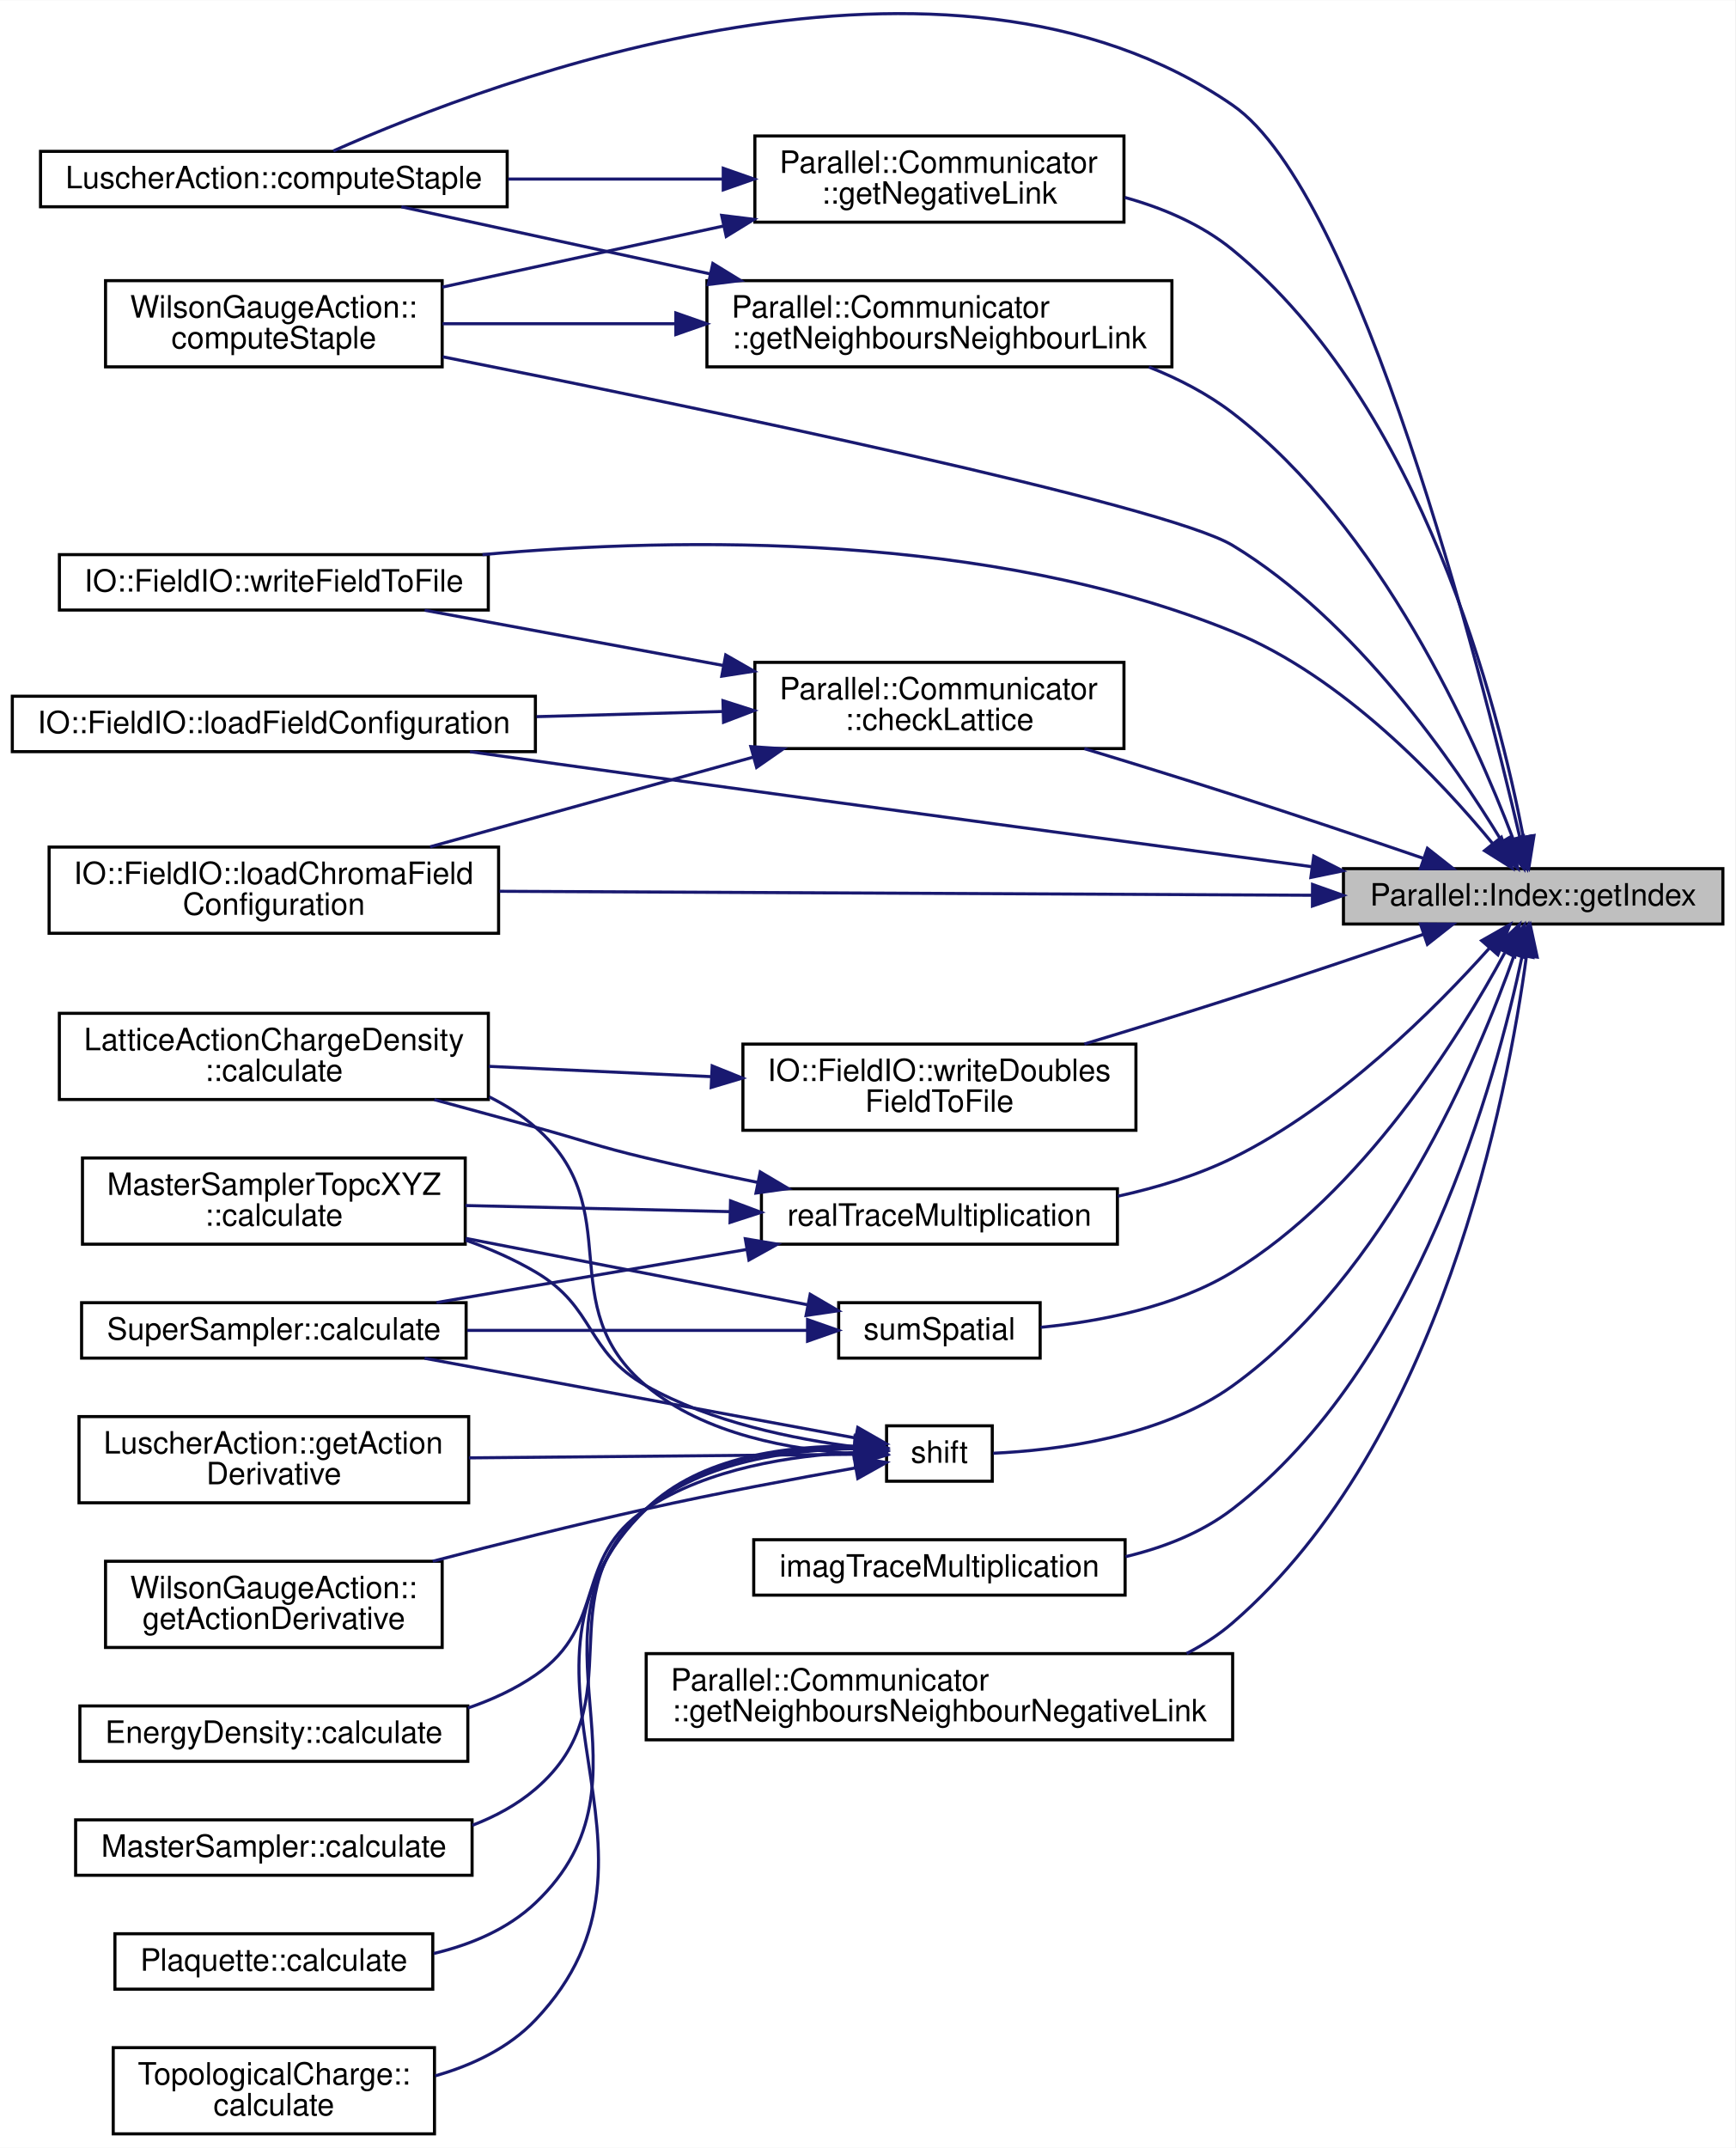
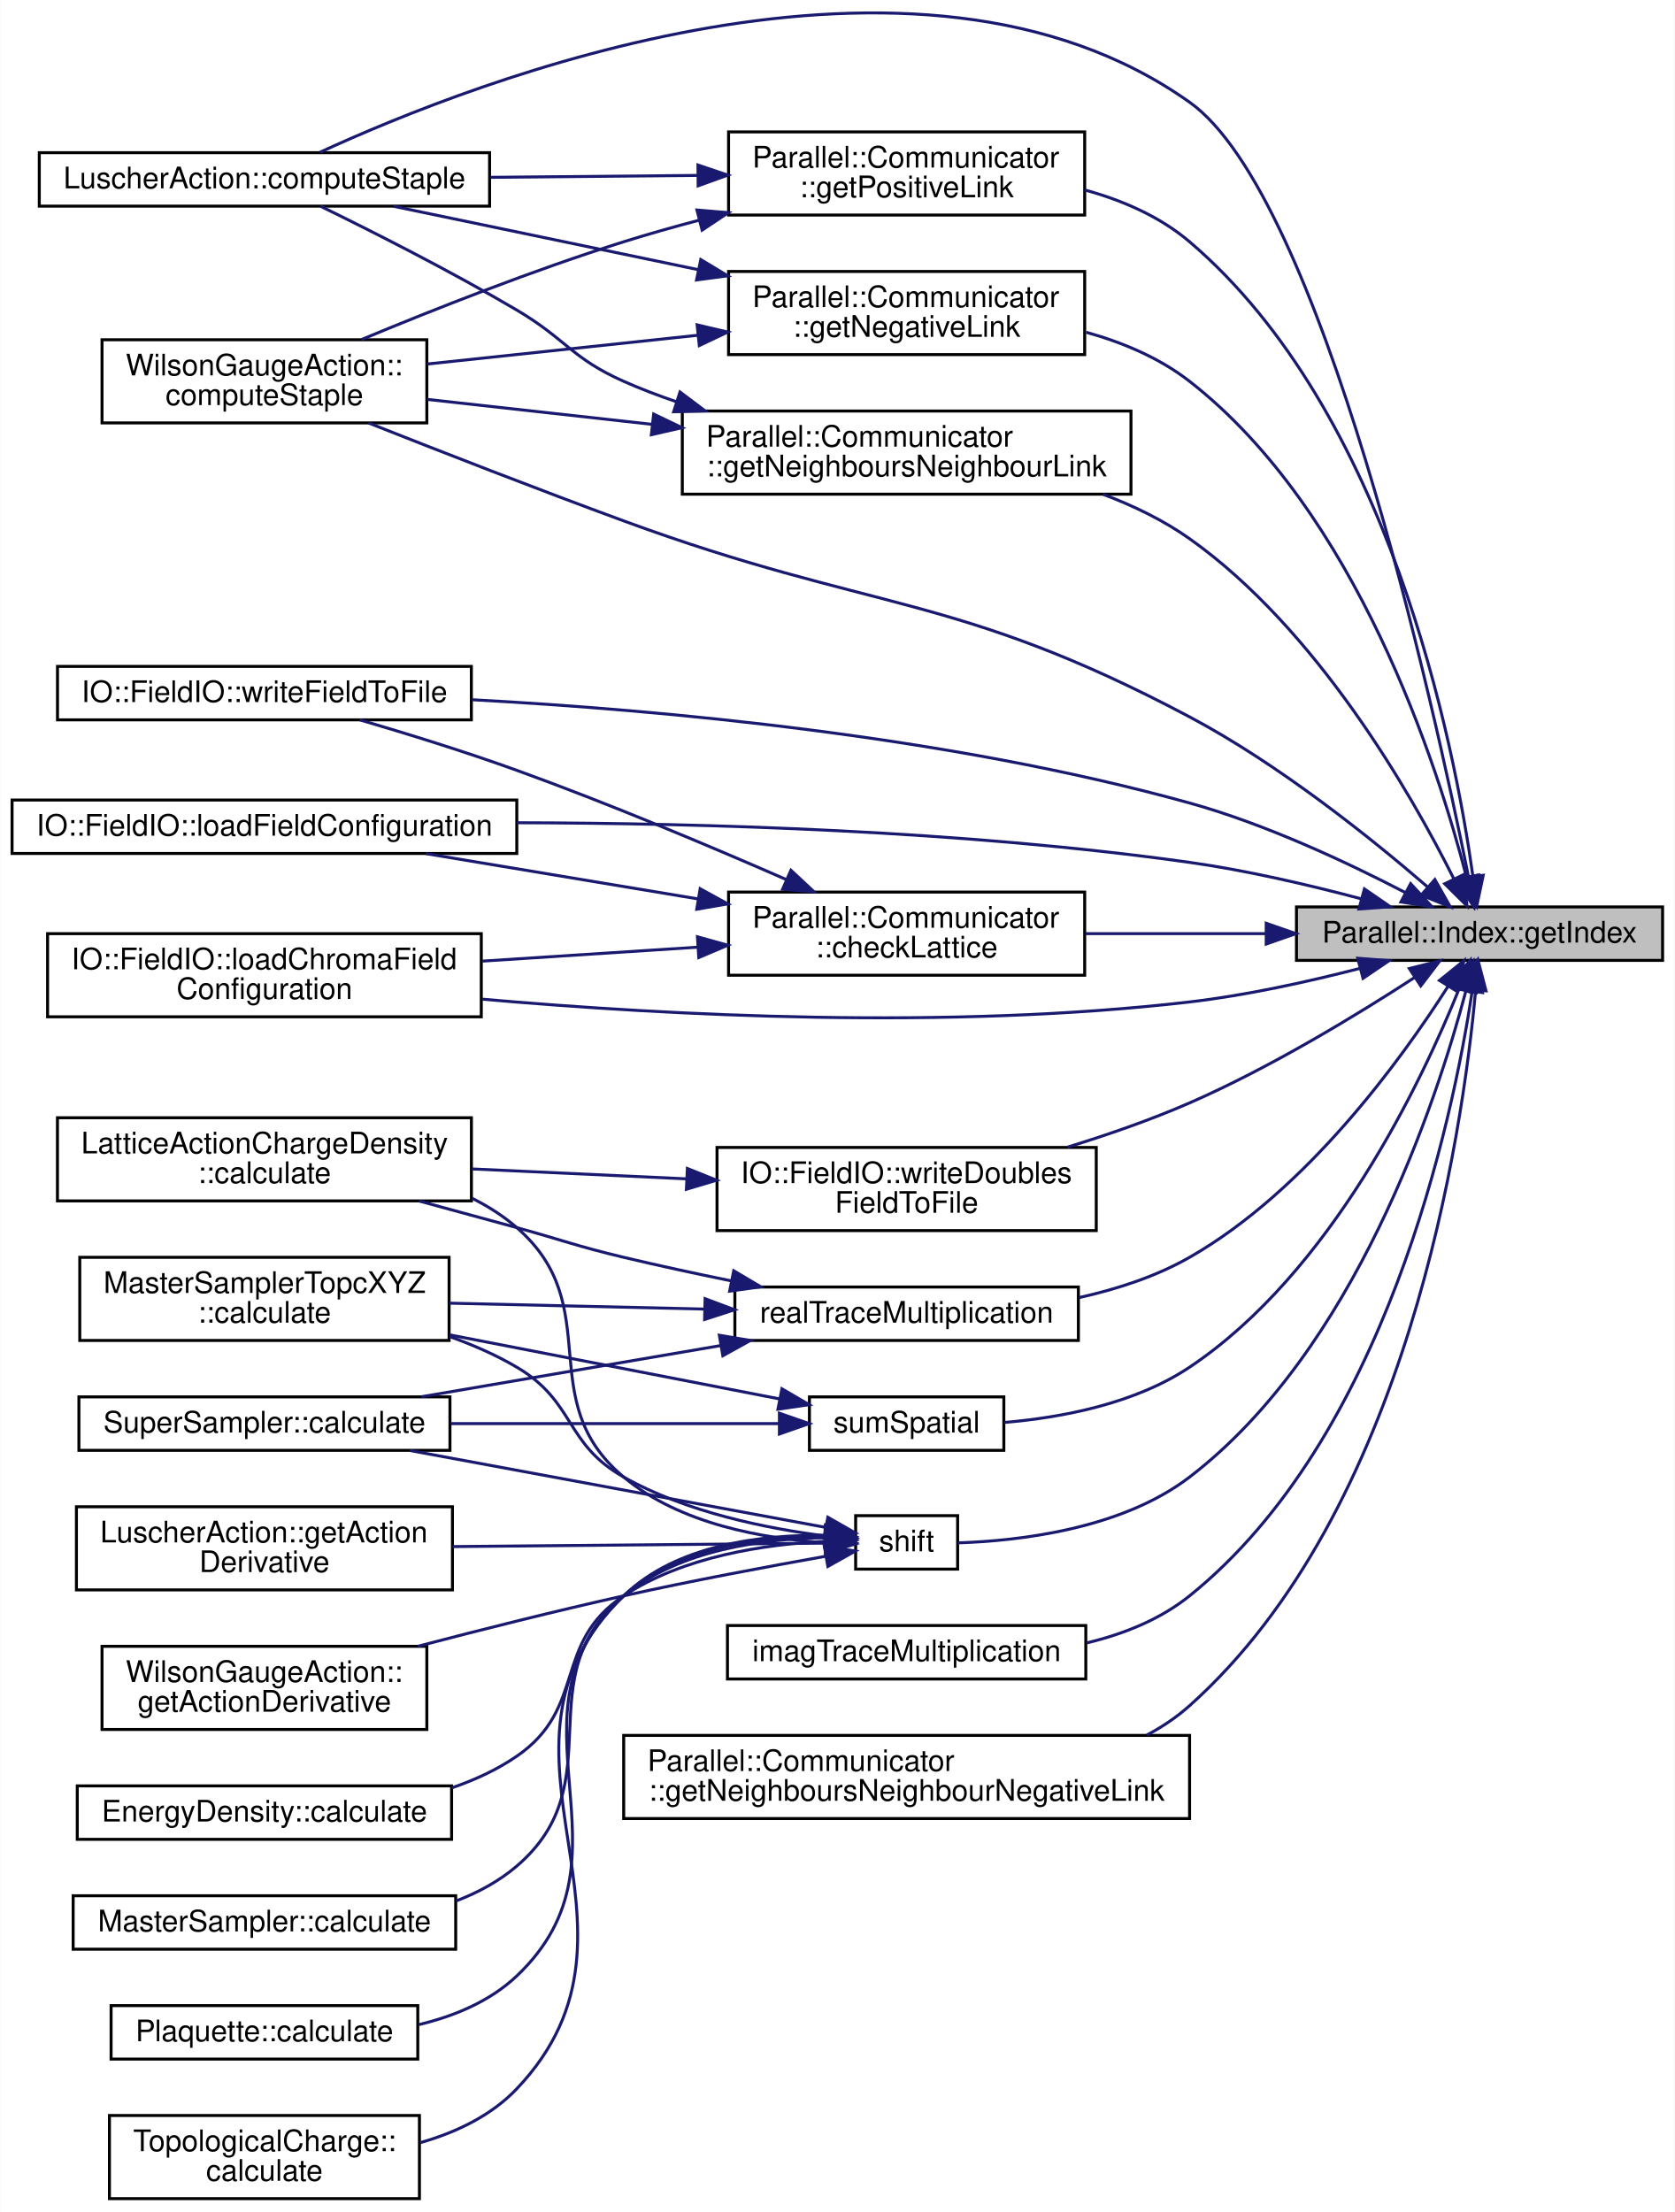
- <svg xmlns="http://www.w3.org/2000/svg" xmlns:xlink="http://www.w3.org/1999/xlink" width="564pt" height="698pt" viewBox="0.00 0.00 563.81 697.57">
-   <g id="graph0" class="graph" transform="scale(1 1) rotate(0) translate(4 693.5706)">
-     <polygon fill="#ffffff" stroke="transparent" points="-4,4 -4,-693.571 559.811,-693.571 559.811,4 -4,4" />
+ <svg xmlns="http://www.w3.org/2000/svg" xmlns:xlink="http://www.w3.org/1999/xlink" width="564pt" height="745pt" viewBox="0.00 0.00 563.81 744.92">
+   <g id="graph0" class="graph" transform="scale(1 1) rotate(0) translate(4 740.9196)">
+     <polygon fill="#ffffff" stroke="transparent" points="-4,4 -4,-740.92 559.811,-740.92 559.811,4 -4,4" />
    <g id="node1" class="node">
      <g id="a_node1">
        <a xlink:title=" ">
-           <polygon fill="#bfbfbf" stroke="#000000" points="432.521,-393.5 432.521,-411.5 555.811,-411.5 555.811,-393.5 432.521,-393.5" />
-           <text text-anchor="middle" x="494.166" y="-399.5" font-family="Helvetica,sans-Serif" font-size="10.00" fill="#000000">Parallel::Index::getIndex</text>
+           <polygon fill="#bfbfbf" stroke="#000000" points="432.521,-417.5 432.521,-435.5 555.811,-435.5 555.811,-417.5 432.521,-417.5" />
+           <text text-anchor="middle" x="494.166" y="-423.5" font-family="Helvetica,sans-Serif" font-size="10.00" fill="#000000">Parallel::Index::getIndex</text>
        </a>
      </g>
    </g>
    <g id="node2" class="node">
      <g id="a_node2">
        <a xlink:href="class_luscher_action.html#a42285b6e3015935588e1fab6b90c1a11" target="_top" xlink:title="computeStaple computes the staple at given poisition.">
-           <polygon fill="#ffffff" stroke="#000000" points="9.165,-626.5 9.165,-644.5 160.8,-644.5 160.8,-626.5 9.165,-626.5" />
-           <text text-anchor="middle" x="84.982" y="-632.5" font-family="Helvetica,sans-Serif" font-size="10.00" fill="#000000">LuscherAction::computeStaple</text>
+           <polygon fill="#ffffff" stroke="#000000" points="9.165,-671.5 9.165,-689.5 160.8,-689.5 160.8,-671.5 9.165,-671.5" />
+           <text text-anchor="middle" x="84.982" y="-677.5" font-family="Helvetica,sans-Serif" font-size="10.00" fill="#000000">LuscherAction::computeStaple</text>
        </a>
      </g>
    </g>
    <g id="edge1" class="edge">
-       <path fill="none" stroke="#191970" d="M489.847,-421.61C477.075,-476.248 437.786,-631.035 396.521,-659.5 303.865,-723.414 156.736,-667.95 104.314,-644.64" />
-       <polygon fill="#191970" stroke="#191970" points="493.33,-422.082 492.161,-411.552 486.508,-420.512 493.33,-422.082" />
+       <path fill="none" stroke="#191970" d="M490.426,-445.773C478.733,-503.817 440.984,-674.916 396.521,-706.5 304.264,-772.032 155.631,-713.572 103.65,-689.622" />
+       <polygon fill="#191970" stroke="#191970" points="493.902,-446.236 492.411,-435.747 487.035,-444.876 493.902,-446.236" />
    </g>
    <g id="node3" class="node">
      <g id="a_node3">
        <a xlink:href="class_wilson_gauge_action.html#af1f6ba42fcc2b923dc3b37bf150bfae9" target="_top" xlink:title="computeStaple computes the staple at given poisition.">
-           <polygon fill="#ffffff" stroke="#000000" points="30.293,-574.5 30.293,-602.5 139.672,-602.5 139.672,-574.5 30.293,-574.5" />
-           <text text-anchor="start" x="38.293" y="-590.5" font-family="Helvetica,sans-Serif" font-size="10.00" fill="#000000">WilsonGaugeAction::</text>
-           <text text-anchor="middle" x="84.982" y="-580.5" font-family="Helvetica,sans-Serif" font-size="10.00" fill="#000000">computeStaple</text>
+           <polygon fill="#ffffff" stroke="#000000" points="30.293,-598.5 30.293,-626.5 139.672,-626.5 139.672,-598.5 30.293,-598.5" />
+           <text text-anchor="start" x="38.293" y="-614.5" font-family="Helvetica,sans-Serif" font-size="10.00" fill="#000000">WilsonGaugeAction::</text>
+           <text text-anchor="middle" x="84.982" y="-604.5" font-family="Helvetica,sans-Serif" font-size="10.00" fill="#000000">computeStaple</text>
        </a>
      </g>
    </g>
    <g id="edge2" class="edge">
-       <path fill="none" stroke="#191970" d="M484.065,-420.247C468.615,-445.704 436.637,-492.189 396.521,-516.5 374.682,-529.734 223.295,-561.14 139.868,-577.758" />
-       <polygon fill="#191970" stroke="#191970" points="487.094,-422.002 489.16,-411.61 481.065,-418.445 487.094,-422.002" />
+       <path fill="none" stroke="#191970" d="M476.647,-442.251C457.931,-458.417 426.842,-483.416 396.521,-499.5 317.342,-541.499 290.097,-534.6 205.965,-565.5 176.881,-576.182 144.138,-588.948 120.057,-598.478" />
+       <polygon fill="#191970" stroke="#191970" points="479.122,-444.736 484.329,-435.509 474.505,-439.475 479.122,-444.736" />
    </g>
    <g id="node4" class="node">
      <g id="a_node4">
        <a xlink:href="class_i_o_1_1_field_i_o.html#a8af607f9a1d79e90d4514c36103c6601" target="_top" xlink:title="IO::FieldIO::writeFieldToFile writes a lattice of SU3 matrix objects to file.">
-           <polygon fill="#ffffff" stroke="#000000" points="15.3,-495.5 15.3,-513.5 154.665,-513.5 154.665,-495.5 15.3,-495.5" />
-           <text text-anchor="middle" x="84.982" y="-501.5" font-family="Helvetica,sans-Serif" font-size="10.00" fill="#000000">IO::FieldIO::writeFieldToFile</text>
+           <polygon fill="#ffffff" stroke="#000000" points="15.3,-498.5 15.3,-516.5 154.665,-516.5 154.665,-498.5 15.3,-498.5" />
+           <text text-anchor="middle" x="84.982" y="-504.5" font-family="Helvetica,sans-Serif" font-size="10.00" fill="#000000">IO::FieldIO::writeFieldToFile</text>
        </a>
      </g>
    </g>
    <g id="edge3" class="edge">
-       <path fill="none" stroke="#191970" d="M481.001,-419.648C464.03,-440.258 432.401,-473.889 396.521,-488.5 317.52,-520.668 217.806,-519.311 152.768,-513.504" />
-       <polygon fill="#191970" stroke="#191970" points="483.839,-421.704 487.346,-411.706 478.37,-417.334 483.839,-421.704" />
+       <path fill="none" stroke="#191970" d="M469.151,-440.343C449.882,-450.362 422.27,-463.352 396.521,-470.5 315.436,-493.01 218.751,-501.826 154.83,-505.279" />
+       <polygon fill="#191970" stroke="#191970" points="470.964,-443.343 478.154,-435.561 467.68,-437.161 470.964,-443.343" />
    </g>
    <g id="node5" class="node">
      <g id="a_node5">
        <a xlink:href="class_i_o_1_1_field_i_o.html#aaf2bac2025d67c06e7c61e8cc9f44777" target="_top" xlink:title="IO::FieldIO::writeDoublesFieldToFile writes a lattice of doubles to file.">
          <polygon fill="#ffffff" stroke="#000000" points="237.391,-326.5 237.391,-354.5 365.095,-354.5 365.095,-326.5 237.391,-326.5" />
          <text text-anchor="start" x="245.391" y="-342.5" font-family="Helvetica,sans-Serif" font-size="10.00" fill="#000000">IO::FieldIO::writeDoubles</text>
          <text text-anchor="middle" x="301.243" y="-332.5" font-family="Helvetica,sans-Serif" font-size="10.00" fill="#000000">FieldToFile</text>
        </a>
      </g>
    </g>
    <g id="edge4" class="edge">
-       <path fill="none" stroke="#191970" d="M458.639,-390.204C440.159,-383.881 417.173,-376.131 396.521,-369.5 380.881,-364.478 363.728,-359.19 348.339,-354.525" />
-       <polygon fill="#191970" stroke="#191970" points="457.532,-393.524 468.127,-393.46 459.804,-386.903 457.532,-393.524" />
+       <path fill="none" stroke="#191970" d="M472.426,-411.821C453.134,-399.286 423.85,-381.441 396.521,-369.5 383.528,-363.823 369.084,-358.808 355.45,-354.613" />
+       <polygon fill="#191970" stroke="#191970" points="470.517,-414.754 480.793,-417.332 474.368,-408.908 470.517,-414.754" />
    </g>
    <g id="node7" class="node">
      <g id="a_node7">
        <a xlink:href="class_i_o_1_1_field_i_o.html#a02db864a48601edd7febaab5d655e495" target="_top" xlink:title="IO::FieldIO::loadFieldConfiguration loads a regular configuration into memory.">
-           <polygon fill="#ffffff" stroke="#000000" points="0,-449.5 0,-467.5 169.965,-467.5 169.965,-449.5 0,-449.5" />
-           <text text-anchor="middle" x="84.982" y="-455.5" font-family="Helvetica,sans-Serif" font-size="10.00" fill="#000000">IO::FieldIO::loadFieldConfiguration</text>
+           <polygon fill="#ffffff" stroke="#000000" points="0,-453.5 0,-471.5 169.965,-471.5 169.965,-453.5 0,-453.5" />
+           <text text-anchor="middle" x="84.982" y="-459.5" font-family="Helvetica,sans-Serif" font-size="10.00" fill="#000000">IO::FieldIO::loadFieldConfiguration</text>
        </a>
      </g>
    </g>
    <g id="edge6" class="edge">
-       <path fill="none" stroke="#191970" d="M422.098,-412.149C363.792,-419.98 279.572,-431.348 205.965,-441.5 187.37,-444.065 167.173,-446.888 148.704,-449.484" />
-       <polygon fill="#191970" stroke="#191970" points="422.867,-415.577 432.312,-410.777 421.935,-408.639 422.867,-415.577" />
+       <path fill="none" stroke="#191970" d="M454.226,-438.256C436.682,-442.914 415.74,-447.796 396.521,-450.5 320.41,-461.207 232.881,-463.728 170.019,-463.85" />
+       <polygon fill="#191970" stroke="#191970" points="455.398,-441.565 464.125,-435.557 453.556,-434.811 455.398,-441.565" />
    </g>
    <g id="node8" class="node">
      <g id="a_node8">
        <a xlink:href="class_i_o_1_1_field_i_o.html#af23fb6e02a6bd1cafd5be4acacbf848e" target="_top" xlink:title="IO::FieldIO::loadChromaFieldConfiguration loads a configuration from Chroma into memory.">
-           <polygon fill="#ffffff" stroke="#000000" points="11.958,-390.5 11.958,-418.5 158.007,-418.5 158.007,-390.5 11.958,-390.5" />
-           <text text-anchor="start" x="19.958" y="-406.5" font-family="Helvetica,sans-Serif" font-size="10.00" fill="#000000">IO::FieldIO::loadChromaField</text>
-           <text text-anchor="middle" x="84.982" y="-396.5" font-family="Helvetica,sans-Serif" font-size="10.00" fill="#000000">Configuration</text>
+           <polygon fill="#ffffff" stroke="#000000" points="11.958,-398.5 11.958,-426.5 158.007,-426.5 158.007,-398.5 11.958,-398.5" />
+           <text text-anchor="start" x="19.958" y="-414.5" font-family="Helvetica,sans-Serif" font-size="10.00" fill="#000000">IO::FieldIO::loadChromaField</text>
+           <text text-anchor="middle" x="84.982" y="-404.5" font-family="Helvetica,sans-Serif" font-size="10.00" fill="#000000">Configuration</text>
        </a>
      </g>
    </g>
    <g id="edge7" class="edge">
-       <path fill="none" stroke="#191970" d="M422.276,-402.851C348.092,-403.214 232.966,-403.777 158.272,-404.142" />
-       <polygon fill="#191970" stroke="#191970" points="422.481,-406.351 432.464,-402.802 422.447,-399.351 422.481,-406.351" />
+       <path fill="none" stroke="#191970" d="M453.844,-414.79C436.384,-410.297 415.61,-405.718 396.521,-403.5 315.362,-394.071 221.556,-398.896 158.259,-404.441" />
+       <polygon fill="#191970" stroke="#191970" points="453.141,-418.224 463.704,-417.406 454.936,-411.458 453.141,-418.224" />
    </g>
    <g id="node9" class="node">
      <g id="a_node9">
        <a xlink:href="lattice_8h.html#a19c12b39277c18bf341c75cc2929b314" target="_top" xlink:title=" ">
          <polygon fill="#ffffff" stroke="#000000" points="268.509,-252.5 268.509,-270.5 333.977,-270.5 333.977,-252.5 268.509,-252.5" />
          <text text-anchor="middle" x="301.243" y="-258.5" font-family="Helvetica,sans-Serif" font-size="10.00" fill="#000000">sumSpatial</text>
        </a>
      </g>
    </g>
    <g id="edge8" class="edge">
-       <path fill="none" stroke="#191970" d="M484.927,-384.142C470.186,-356.869 438.657,-306.122 396.521,-280.5 377.785,-269.108 353.508,-264.386 334.149,-262.498" />
-       <polygon fill="#191970" stroke="#191970" points="482.004,-386.106 489.741,-393.344 488.207,-382.861 482.004,-386.106" />
+       <path fill="none" stroke="#191970" d="M487.382,-408.149C474.72,-376.616 444.356,-312.465 396.521,-280.5 378.149,-268.224 353.63,-263.536 334.067,-261.885" />
+       <polygon fill="#191970" stroke="#191970" points="484.127,-409.434 490.998,-417.498 490.656,-406.909 484.127,-409.434" />
    </g>
    <g id="node12" class="node">
      <g id="a_node12">
        <a xlink:href="lattice_8h.html#ab2d48b63b79e5e5ee3ca25483fe98b3e" target="_top" xlink:title=" ">
          <polygon fill="#ffffff" stroke="#000000" points="243.406,-289.5 243.406,-307.5 359.079,-307.5 359.079,-289.5 243.406,-289.5" />
          <text text-anchor="middle" x="301.243" y="-295.5" font-family="Helvetica,sans-Serif" font-size="10.00" fill="#000000">realTraceMultiplication</text>
        </a>
      </g>
    </g>
    <g id="edge11" class="edge">
-       <path fill="none" stroke="#191970" d="M480.044,-385.784C462.528,-366.207 430.765,-334.32 396.521,-317.5 385.015,-311.849 371.943,-307.878 359.249,-305.089" />
-       <polygon fill="#191970" stroke="#191970" points="477.43,-388.111 486.644,-393.34 482.702,-383.506 477.43,-388.111" />
+       <path fill="none" stroke="#191970" d="M483.521,-408.688C467.78,-384.018 435.871,-339.955 396.521,-317.5 385.24,-311.063 372.126,-306.779 359.302,-303.936" />
+       <polygon fill="#191970" stroke="#191970" points="480.672,-410.735 488.914,-417.392 486.622,-407.048 480.672,-410.735" />
    </g>
    <g id="node13" class="node">
      <g id="a_node13">
        <a xlink:href="lattice_8h.html#adb16681d0c7120b111172c031ec74d06" target="_top" xlink:title=" ">
          <polygon fill="#ffffff" stroke="#000000" points="240.906,-175.5 240.906,-193.5 361.579,-193.5 361.579,-175.5 240.906,-175.5" />
          <text text-anchor="middle" x="301.243" y="-181.5" font-family="Helvetica,sans-Serif" font-size="10.00" fill="#000000">imagTraceMultiplication</text>
        </a>
      </g>
    </g>
    <g id="edge15" class="edge">
-       <path fill="none" stroke="#191970" d="M490.628,-383.296C482.154,-343.064 456.743,-249.829 396.521,-203.5 386.494,-195.787 374.164,-190.962 361.742,-187.996" />
-       <polygon fill="#191970" stroke="#191970" points="487.205,-384.028 492.584,-393.155 494.071,-382.665 487.205,-384.028" />
+       <path fill="none" stroke="#191970" d="M491.701,-407.119C485.055,-363.366 462.561,-256.627 396.521,-203.5 386.664,-195.571 374.405,-190.657 361.997,-187.672" />
+       <polygon fill="#191970" stroke="#191970" points="488.237,-407.62 493.095,-417.036 495.169,-406.646 488.237,-407.62" />
    </g>
    <g id="node14" class="node">
      <g id="a_node14">
        <a xlink:href="lattice_8h.html#a53bbfaed8f54ee3a1db6f8049686ccdf" target="_top" xlink:title="shift copies the lattice L and shifts it in a specified lorentzVector direction DIR.">
          <polygon fill="#ffffff" stroke="#000000" points="284.073,-212.5 284.073,-230.5 318.413,-230.5 318.413,-212.5 284.073,-212.5" />
          <text text-anchor="middle" x="301.243" y="-218.5" font-family="Helvetica,sans-Serif" font-size="10.00" fill="#000000">shift</text>
        </a>
      </g>
    </g>
    <g id="edge16" class="edge">
-       <path fill="none" stroke="#191970" d="M488.079,-383.62C476.195,-349.905 446.592,-279.511 396.521,-243.5 373.228,-226.749 339.166,-222.526 318.705,-221.591" />
-       <polygon fill="#191970" stroke="#191970" points="484.796,-384.838 491.319,-393.188 491.427,-382.594 484.796,-384.838" />
+       <path fill="none" stroke="#191970" d="M489.635,-407.424C479.675,-369.838 452.196,-286.158 396.521,-243.5 373.612,-225.947 339.113,-222.005 318.52,-221.338" />
+       <polygon fill="#191970" stroke="#191970" points="486.242,-408.284 492.083,-417.124 493.03,-406.571 486.242,-408.284" />
    </g>
    <g id="node21" class="node">
      <g id="a_node21">
-         <a xlink:href="class_parallel_1_1_communicator.html#ae843d16f4aed13d5b5179a05b717ec88" target="_top" xlink:title="Parallel::Communicator::getPositiveLink fetches a link in the positive direction.">
+         <a xlink:href="class_parallel_1_1_communicator.html#a1c8d402df4a44becc1cab7a762f51432" target="_top" xlink:title="Parallel::Communicator::getPositiveLink fetches a link in the positive direction.">
+           <polygon fill="#ffffff" stroke="#000000" points="241.28,-668.5 241.28,-696.5 361.206,-696.5 361.206,-668.5 241.28,-668.5" />
+           <text text-anchor="start" x="249.28" y="-684.5" font-family="Helvetica,sans-Serif" font-size="10.00" fill="#000000">Parallel::Communicator</text>
+           <text text-anchor="middle" x="301.243" y="-674.5" font-family="Helvetica,sans-Serif" font-size="10.00" fill="#000000">::getPositiveLink</text>
+         </a>
+       </g>
+     </g>
+     <g id="edge26" class="edge">
+       <path fill="none" stroke="#191970" d="M491.918,-445.918C485.657,-490.791 463.794,-602.211 396.521,-659.5 386.545,-667.995 373.95,-673.461 361.215,-676.951" />
+       <polygon fill="#191970" stroke="#191970" points="495.417,-446.156 493.219,-435.792 488.474,-445.265 495.417,-446.156" />
+     </g>
+     <g id="node22" class="node">
+       <g id="a_node22">
+         <a xlink:href="class_parallel_1_1_communicator.html#ae843d16f4aed13d5b5179a05b717ec88" target="_top" xlink:title="Parallel::Communicator::getNegativeLink fetches a link in the negative direction.">
          <polygon fill="#ffffff" stroke="#000000" points="241.28,-621.5 241.28,-649.5 361.206,-649.5 361.206,-621.5 241.28,-621.5" />
          <text text-anchor="start" x="249.28" y="-637.5" font-family="Helvetica,sans-Serif" font-size="10.00" fill="#000000">Parallel::Communicator</text>
          <text text-anchor="middle" x="301.243" y="-627.5" font-family="Helvetica,sans-Serif" font-size="10.00" fill="#000000">::getNegativeLink</text>
        </a>
      </g>
    </g>
-     <g id="edge26" class="edge">
-       <path fill="none" stroke="#191970" d="M490.978,-421.697C483.033,-463.252 458.352,-561.861 396.521,-612.5 386.515,-620.694 374.053,-626.05 361.475,-629.531" />
-       <polygon fill="#191970" stroke="#191970" points="494.435,-422.248 492.757,-411.787 487.545,-421.012 494.435,-422.248" />
-     </g>
-     <g id="node22" class="node">
-       <g id="a_node22">
+     <g id="edge29" class="edge">
+       <path fill="none" stroke="#191970" d="M489.832,-445.303C480.097,-483.147 452.808,-568.624 396.521,-612.5 386.455,-620.346 374.11,-625.569 361.684,-629.032" />
+       <polygon fill="#191970" stroke="#191970" points="493.235,-446.12 492.213,-435.575 486.436,-444.456 493.235,-446.12" />
+     </g>
+     <g id="node23" class="node">
+       <g id="a_node23">
        <a xlink:href="class_parallel_1_1_communicator.html#a27862560cf6c7b8ccf650a422e014776" target="_top" xlink:title="Parallel::Communicator::getNeighboursNeighbourLink fetches a neighbours neighbor link.">
          <polygon fill="#ffffff" stroke="#000000" points="225.699,-574.5 225.699,-602.5 376.787,-602.5 376.787,-574.5 225.699,-574.5" />
          <text text-anchor="start" x="233.699" y="-590.5" font-family="Helvetica,sans-Serif" font-size="10.00" fill="#000000">Parallel::Communicator</text>
          <text text-anchor="middle" x="301.243" y="-580.5" font-family="Helvetica,sans-Serif" font-size="10.00" fill="#000000">::getNeighboursNeighbourLink</text>
        </a>
      </g>
    </g>
-     <g id="edge29" class="edge">
-       <path fill="none" stroke="#191970" d="M487.601,-421.241C475.11,-454.173 444.78,-522.436 396.521,-559.5 388.43,-565.714 379.008,-570.604 369.298,-574.45" />
-       <polygon fill="#191970" stroke="#191970" points="491.008,-422.118 491.154,-411.524 484.433,-419.714 491.008,-422.118" />
-     </g>
-     <g id="node23" class="node">
-       <g id="a_node23">
+     <g id="edge32" class="edge">
+       <path fill="none" stroke="#191970" d="M485.419,-445.162C470.971,-473.97 439.401,-529.115 396.521,-559.5 387.774,-565.698 377.675,-570.595 367.393,-574.457" />
+       <polygon fill="#191970" stroke="#191970" points="488.729,-446.358 489.956,-435.834 482.434,-443.296 488.729,-446.358" />
+     </g>
+     <g id="node24" class="node">
+       <g id="a_node24">
        <a xlink:href="class_parallel_1_1_communicator.html#a1c598fae96e05e3b36db368e60453d63" target="_top" xlink:title="Parallel::Communicator::getNeighboursNeighbourNegativeLink.">
          <polygon fill="#ffffff" stroke="#000000" points="205.965,-128.5 205.965,-156.5 396.521,-156.5 396.521,-128.5 205.965,-128.5" />
          <text text-anchor="start" x="213.965" y="-144.5" font-family="Helvetica,sans-Serif" font-size="10.00" fill="#000000">Parallel::Communicator</text>
          <text text-anchor="middle" x="301.243" y="-134.5" font-family="Helvetica,sans-Serif" font-size="10.00" fill="#000000">::getNeighboursNeighbourNegativeLink</text>
        </a>
      </g>
    </g>
-     <g id="edge32" class="edge">
-       <path fill="none" stroke="#191970" d="M492.001,-383.171C485.884,-338.022 464.255,-225.03 396.521,-166.5 392.003,-162.596 386.94,-159.312 381.565,-156.549" />
-       <polygon fill="#191970" stroke="#191970" points="488.53,-383.624 493.24,-393.114 495.476,-382.758 488.53,-383.624" />
-     </g>
-     <g id="node24" class="node">
-       <g id="a_node24">
+     <g id="edge35" class="edge">
+       <path fill="none" stroke="#191970" d="M492.836,-407.233C488.439,-359.003 470.1,-232.235 396.521,-166.5 392.195,-162.636 387.339,-159.375 382.168,-156.625" />
+       <polygon fill="#191970" stroke="#191970" points="489.37,-407.797 493.663,-417.483 496.348,-407.235 489.37,-407.797" />
+     </g>
+     <g id="node25" class="node">
+       <g id="a_node25">
        <a xlink:href="class_parallel_1_1_communicator.html#a9471bf9448f34a0b4575310a3c54af61" target="_top" xlink:title="Parallel::Communicator::checkLattice checks if the lattice containts invalid numbers/nan.">
-           <polygon fill="#ffffff" stroke="#000000" points="241.28,-450.5 241.28,-478.5 361.206,-478.5 361.206,-450.5 241.28,-450.5" />
-           <text text-anchor="start" x="249.28" y="-466.5" font-family="Helvetica,sans-Serif" font-size="10.00" fill="#000000">Parallel::Communicator</text>
-           <text text-anchor="middle" x="301.243" y="-456.5" font-family="Helvetica,sans-Serif" font-size="10.00" fill="#000000">::checkLattice</text>
-         </a>
-       </g>
-     </g>
-     <g id="edge33" class="edge">
-       <path fill="none" stroke="#191970" d="M458.639,-414.796C440.159,-421.119 417.173,-428.869 396.521,-435.5 380.881,-440.522 363.728,-445.81 348.339,-450.475" />
-       <polygon fill="#191970" stroke="#191970" points="459.804,-418.097 468.127,-411.54 457.532,-411.476 459.804,-418.097" />
+           <polygon fill="#ffffff" stroke="#000000" points="241.28,-412.5 241.28,-440.5 361.206,-440.5 361.206,-412.5 241.28,-412.5" />
+           <text text-anchor="start" x="249.28" y="-428.5" font-family="Helvetica,sans-Serif" font-size="10.00" fill="#000000">Parallel::Communicator</text>
+           <text text-anchor="middle" x="301.243" y="-418.5" font-family="Helvetica,sans-Serif" font-size="10.00" fill="#000000">::checkLattice</text>
+         </a>
+       </g>
+     </g>
+     <g id="edge36" class="edge">
+       <path fill="none" stroke="#191970" d="M422.317,-426.5C402.273,-426.5 380.709,-426.5 361.414,-426.5" />
+       <polygon fill="#191970" stroke="#191970" points="422.327,-430 432.327,-426.5 422.327,-423 422.327,-430" />
    </g>
    <g id="node6" class="node">
      <g id="a_node6">
        <a xlink:href="class_lattice_action_charge_density.html#a3dddc75188042c645fbdd1c8b3e80c8a" target="_top" xlink:title="Correlator::calculate calculates a observable.">
          <polygon fill="#ffffff" stroke="#000000" points="15.283,-336.5 15.283,-364.5 154.682,-364.5 154.682,-336.5 15.283,-336.5" />
          <text text-anchor="start" x="23.283" y="-352.5" font-family="Helvetica,sans-Serif" font-size="10.00" fill="#000000">LatticeActionChargeDensity</text>
          <text text-anchor="middle" x="84.982" y="-342.5" font-family="Helvetica,sans-Serif" font-size="10.00" fill="#000000">::calculate</text>
        </a>
      </g>
    </g>
    <g id="edge5" class="edge">
      <path fill="none" stroke="#191970" d="M227.03,-343.932C203.656,-345.012 177.931,-346.202 154.869,-347.268" />
      <polygon fill="#191970" stroke="#191970" points="227.408,-347.418 237.235,-343.46 227.084,-340.425 227.408,-347.418" />
    </g>
    <g id="node10" class="node">
      <g id="a_node10">
        <a xlink:href="class_master_sampler_topc_x_y_z.html#a0ea80ad9935db791f00461b7dfd548b7" target="_top" xlink:title="Correlator::calculate calculates a observable.">
          <polygon fill="#ffffff" stroke="#000000" points="22.798,-289.5 22.798,-317.5 147.167,-317.5 147.167,-289.5 22.798,-289.5" />
          <text text-anchor="start" x="30.798" y="-305.5" font-family="Helvetica,sans-Serif" font-size="10.00" fill="#000000">MasterSamplerTopcXYZ</text>
          <text text-anchor="middle" x="84.982" y="-295.5" font-family="Helvetica,sans-Serif" font-size="10.00" fill="#000000">::calculate</text>
        </a>
      </g>
    </g>
    <g id="edge9" class="edge">
      <path fill="none" stroke="#191970" d="M258.541,-269.793C226.802,-275.957 183.009,-284.462 147.355,-291.387" />
      <polygon fill="#191970" stroke="#191970" points="259.248,-273.221 268.397,-267.879 257.913,-266.35 259.248,-273.221" />
    </g>
    <g id="node11" class="node">
      <g id="a_node11">
        <a xlink:href="class_super_sampler.html#a7e1457583270077c4fbcb288ea9b954c" target="_top" xlink:title="Correlator::calculate calculates a observable.">
          <polygon fill="#ffffff" stroke="#000000" points="22.51,-252.5 22.51,-270.5 147.455,-270.5 147.455,-252.5 22.51,-252.5" />
          <text text-anchor="middle" x="84.982" y="-258.5" font-family="Helvetica,sans-Serif" font-size="10.00" fill="#000000">SuperSampler::calculate</text>
        </a>
      </g>
    </g>
    <g id="edge10" class="edge">
      <path fill="none" stroke="#191970" d="M258.168,-261.5C226.589,-261.5 183.227,-261.5 147.793,-261.5" />
      <polygon fill="#191970" stroke="#191970" points="258.397,-265 268.397,-261.5 258.397,-258 258.397,-265" />
    </g>
    <g id="edge12" class="edge">
      <path fill="none" stroke="#191970" d="M242.185,-309.568C230.164,-312.02 217.63,-314.721 205.965,-317.5 189.811,-321.349 185.98,-323.109 169.965,-327.5 159.352,-330.41 147.986,-333.503 137.131,-336.445" />
      <polygon fill="#191970" stroke="#191970" points="243.016,-312.971 252.131,-307.571 241.638,-306.108 243.016,-312.971" />
    </g>
    <g id="edge13" class="edge">
      <path fill="none" stroke="#191970" d="M232.981,-300.078C205.528,-300.713 174.089,-301.44 147.269,-302.06" />
      <polygon fill="#191970" stroke="#191970" points="233.373,-303.57 243.289,-299.84 233.211,-296.572 233.373,-303.57" />
    </g>
    <g id="edge14" class="edge">
      <path fill="none" stroke="#191970" d="M238.5,-287.765C206.589,-282.306 168.234,-275.744 137.845,-270.544" />
      <polygon fill="#191970" stroke="#191970" points="238.169,-291.26 248.616,-289.496 239.35,-284.36 238.169,-291.26" />
    </g>
    <g id="edge20" class="edge">
      <path fill="none" stroke="#191970" d="M273.954,-221.399C253.147,-222.707 224.929,-227.642 205.965,-243.5 174.805,-269.555 200.632,-300.867 169.965,-327.5 165.464,-331.409 160.362,-334.66 154.947,-337.364" />
      <polygon fill="#191970" stroke="#191970" points="274.215,-224.891 284.072,-221.007 273.944,-217.897 274.215,-224.891" />
    </g>
    <g id="edge22" class="edge">
      <path fill="none" stroke="#191970" d="M274.054,-223.642C254.141,-226.162 227.028,-231.635 205.965,-243.5 185.975,-254.761 189.741,-268.867 169.965,-280.5 162.982,-284.607 155.249,-288 147.374,-290.797" />
      <polygon fill="#191970" stroke="#191970" points="274.458,-227.119 284.016,-222.549 273.694,-220.161 274.458,-227.119" />
    </g>
    <g id="edge24" class="edge">
      <path fill="none" stroke="#191970" d="M273.913,-226.555C238.803,-233.049 177.235,-244.437 133.946,-252.444" />
      <polygon fill="#191970" stroke="#191970" points="274.714,-229.966 283.911,-224.706 273.441,-223.083 274.714,-229.966" />
    </g>
    <g id="node15" class="node">
      <g id="a_node15">
        <a xlink:href="class_luscher_action.html#ac11785b2df276816a098a87e6ac514c7" target="_top" xlink:title="getActionDerivative, computes the derivative of the lattice in given direction.">
          <polygon fill="#ffffff" stroke="#000000" points="21.672,-205.5 21.672,-233.5 148.292,-233.5 148.292,-205.5 21.672,-205.5" />
          <text text-anchor="start" x="29.672" y="-221.5" font-family="Helvetica,sans-Serif" font-size="10.00" fill="#000000">LuscherAction::getAction</text>
          <text text-anchor="middle" x="84.982" y="-211.5" font-family="Helvetica,sans-Serif" font-size="10.00" fill="#000000">Derivative</text>
        </a>
      </g>
    </g>
    <g id="edge17" class="edge">
      <path fill="none" stroke="#191970" d="M273.735,-221.246C242.346,-220.955 189.977,-220.471 148.354,-220.086" />
      <polygon fill="#191970" stroke="#191970" points="273.879,-224.747 283.911,-221.34 273.944,-217.747 273.879,-224.747" />
    </g>
    <g id="node16" class="node">
      <g id="a_node16">
        <a xlink:href="class_wilson_gauge_action.html#a43cf939cd53495b7225fbeaa8a0ff6e8" target="_top" xlink:title="getActionDerivative, computes the derivative of the lattice in given direction.">
          <polygon fill="#ffffff" stroke="#000000" points="30.293,-158.5 30.293,-186.5 139.672,-186.5 139.672,-158.5 30.293,-158.5" />
          <text text-anchor="start" x="38.293" y="-174.5" font-family="Helvetica,sans-Serif" font-size="10.00" fill="#000000">WilsonGaugeAction::</text>
          <text text-anchor="middle" x="84.982" y="-164.5" font-family="Helvetica,sans-Serif" font-size="10.00" fill="#000000">getActionDerivative</text>
        </a>
      </g>
    </g>
    <g id="edge18" class="edge">
      <path fill="none" stroke="#191970" d="M273.867,-216.809C254.773,-213.419 228.736,-208.563 205.965,-203.5 183.106,-198.418 158.002,-192.106 136.616,-186.507" />
      <polygon fill="#191970" stroke="#191970" points="273.508,-220.299 283.962,-218.579 274.717,-213.404 273.508,-220.299" />
    </g>
    <g id="node17" class="node">
      <g id="a_node17">
        <a xlink:href="class_energy_density.html#ae8e5e29257104d881bcabeadc3b2c9e7" target="_top" xlink:title="Correlator::calculate calculates a observable.">
          <polygon fill="#ffffff" stroke="#000000" points="21.956,-121.5 21.956,-139.5 148.009,-139.5 148.009,-121.5 21.956,-121.5" />
          <text text-anchor="middle" x="84.982" y="-127.5" font-family="Helvetica,sans-Serif" font-size="10.00" fill="#000000">EnergyDensity::calculate</text>
        </a>
      </g>
    </g>
    <g id="edge19" class="edge">
      <path fill="none" stroke="#191970" d="M273.78,-221.847C253.512,-220.862 226.073,-216.811 205.965,-203.5 181.913,-187.578 193.749,-165.82 169.965,-149.5 163.358,-144.967 155.844,-141.496 148.082,-138.842" />
      <polygon fill="#191970" stroke="#191970" points="273.84,-225.35 283.929,-222.117 274.026,-218.352 273.84,-225.35" />
    </g>
    <g id="node18" class="node">
      <g id="a_node18">
        <a xlink:href="class_master_sampler.html#ad3cc7e36498dbf4a39238de3ac59ae8b" target="_top" xlink:title="Correlator::calculate calculates a observable.">
          <polygon fill="#ffffff" stroke="#000000" points="20.571,-84.5 20.571,-102.5 149.394,-102.5 149.394,-84.5 20.571,-84.5" />
          <text text-anchor="middle" x="84.982" y="-90.5" font-family="Helvetica,sans-Serif" font-size="10.00" fill="#000000">MasterSampler::calculate</text>
        </a>
      </g>
    </g>
    <g id="edge21" class="edge">
      <path fill="none" stroke="#191970" d="M273.918,-223.054C253.09,-222.786 224.864,-219.111 205.965,-203.5 172.431,-175.801 203.034,-140.753 169.965,-112.5 163.988,-107.393 156.933,-103.578 149.484,-100.739" />
      <polygon fill="#191970" stroke="#191970" points="274.091,-226.552 284.046,-222.928 274.004,-219.552 274.091,-226.552" />
    </g>
    <g id="node19" class="node">
      <g id="a_node19">
        <a xlink:href="class_plaquette.html#a40cae6fd587c14836bdf61e69c615a00" target="_top" xlink:title="Correlator::calculate calculates a observable.">
          <polygon fill="#ffffff" stroke="#000000" points="33.342,-47.5 33.342,-65.5 136.623,-65.5 136.623,-47.5 33.342,-47.5" />
          <text text-anchor="middle" x="84.982" y="-53.5" font-family="Helvetica,sans-Serif" font-size="10.00" fill="#000000">Plaquette::calculate</text>
        </a>
      </g>
    </g>
    <g id="edge23" class="edge">
      <path fill="none" stroke="#191970" d="M273.458,-223.582C252.379,-223.604 224.039,-220.059 205.965,-203.5 162.391,-163.579 212.869,-116.139 169.965,-75.5 160.965,-66.975 149.011,-61.962 136.919,-59.085" />
      <polygon fill="#191970" stroke="#191970" points="273.828,-227.073 283.726,-223.296 273.632,-220.076 273.828,-227.073" />
    </g>
    <g id="node20" class="node">
      <g id="a_node20">
        <a xlink:href="class_topological_charge.html#a8ed78c28c3484df04b1cb24187de2f5b" target="_top" xlink:title="Correlator::calculate calculates a observable.">
          <polygon fill="#ffffff" stroke="#000000" points="32.788,-.5 32.788,-28.5 137.177,-28.5 137.177,-.5 32.788,-.5" />
          <text text-anchor="start" x="40.788" y="-16.5" font-family="Helvetica,sans-Serif" font-size="10.00" fill="#000000">TopologicalCharge::</text>
          <text text-anchor="middle" x="84.982" y="-6.5" font-family="Helvetica,sans-Serif" font-size="10.00" fill="#000000">calculate</text>
        </a>
      </g>
    </g>
    <g id="edge25" class="edge">
      <path fill="none" stroke="#191970" d="M273.837,-223.876C252.535,-224.141 223.713,-220.778 205.965,-203.5 151.872,-150.84 221.975,-92.219 169.965,-37.5 161.33,-28.416 149.508,-22.791 137.426,-19.342" />
      <polygon fill="#191970" stroke="#191970" points="274.046,-227.371 283.901,-223.482 273.772,-220.376 274.046,-227.371" />
    </g>
    <g id="edge27" class="edge">
-       <path fill="none" stroke="#191970" d="M230.937,-635.5C208.618,-635.5 183.839,-635.5 161.128,-635.5" />
-       <polygon fill="#191970" stroke="#191970" points="231.002,-639 241.002,-635.5 231.002,-632 231.002,-639" />
+       <path fill="none" stroke="#191970" d="M230.937,-681.85C208.618,-681.643 183.839,-681.414 161.128,-681.204" />
+       <polygon fill="#191970" stroke="#191970" points="230.97,-685.35 241.002,-681.943 231.035,-678.351 230.97,-685.35" />
    </g>
    <g id="edge28" class="edge">
-       <path fill="none" stroke="#191970" d="M231.132,-620.263C201.487,-613.82 167.474,-606.428 139.724,-600.397" />
-       <polygon fill="#191970" stroke="#191970" points="230.487,-623.704 241.002,-622.408 231.974,-616.864 230.487,-623.704" />
+       <path fill="none" stroke="#191970" d="M231.475,-666.799C222.836,-664.52 214.164,-662.07 205.965,-659.5 175.54,-649.965 141.786,-636.611 117.68,-626.573" />
+       <polygon fill="#191970" stroke="#191970" points="230.631,-670.196 241.187,-669.296 232.374,-663.417 230.631,-670.196" />
    </g>
    <g id="edge30" class="edge">
-       <path fill="none" stroke="#191970" d="M226.853,-604.667C193.242,-611.972 154.798,-620.327 126.414,-626.496" />
-       <polygon fill="#191970" stroke="#191970" points="227.622,-608.082 236.65,-602.538 226.135,-601.241 227.622,-608.082" />
+       <path fill="none" stroke="#191970" d="M231.171,-650.081C197.361,-657.116 157.861,-665.335 128.449,-671.455" />
+       <polygon fill="#191970" stroke="#191970" points="231.925,-653.499 241.002,-648.035 230.499,-646.646 231.925,-653.499" />
    </g>
    <g id="edge31" class="edge">
-       <path fill="none" stroke="#191970" d="M215.55,-588.5C190.035,-588.5 162.775,-588.5 139.799,-588.5" />
-       <polygon fill="#191970" stroke="#191970" points="215.605,-592 225.605,-588.5 215.605,-585 215.605,-592" />
+       <path fill="none" stroke="#191970" d="M230.745,-628.002C201.192,-624.859 167.354,-621.26 139.724,-618.322" />
+       <polygon fill="#191970" stroke="#191970" points="230.688,-631.516 241.002,-629.093 231.428,-624.555 230.688,-631.516" />
+     </g>
+     <g id="edge33" class="edge">
+       <path fill="none" stroke="#191970" d="M223.737,-605.622C217.636,-607.694 211.644,-609.981 205.965,-612.5 188.386,-620.295 186.528,-626.731 169.965,-636.5 147.783,-649.582 121.308,-662.953 103.871,-671.467" />
+       <polygon fill="#191970" stroke="#191970" points="224.922,-608.918 233.384,-602.543 222.793,-602.25 224.922,-608.918" />
    </g>
    <g id="edge34" class="edge">
-       <path fill="none" stroke="#191970" d="M230.909,-477.509C199.237,-483.367 162.616,-490.141 133.983,-495.437" />
-       <polygon fill="#191970" stroke="#191970" points="231.805,-480.903 241.002,-475.642 230.532,-474.019 231.805,-480.903" />
-     </g>
-     <g id="edge35" class="edge">
-       <path fill="none" stroke="#191970" d="M230.795,-462.546C211.504,-462.01 190.384,-461.424 170.355,-460.869" />
-       <polygon fill="#191970" stroke="#191970" points="230.909,-466.05 241.002,-462.829 231.103,-459.053 230.909,-466.05" />
-     </g>
-     <g id="edge36" class="edge">
-       <path fill="none" stroke="#191970" d="M240.54,-447.659C207.5,-438.492 167.093,-427.281 135.742,-418.583" />
-       <polygon fill="#191970" stroke="#191970" points="239.968,-451.132 250.539,-450.433 241.839,-444.387 239.968,-451.132" />
+       <path fill="none" stroke="#191970" d="M215.55,-598.01C190.035,-600.842 162.775,-603.867 139.799,-606.417" />
+       <polygon fill="#191970" stroke="#191970" points="216.052,-601.476 225.605,-596.894 215.28,-594.519 216.052,-601.476" />
+     </g>
+     <g id="edge37" class="edge">
+       <path fill="none" stroke="#191970" d="M260.6,-444.764C234.875,-456.014 200.772,-470.365 169.965,-481.5 152.698,-487.741 133.12,-493.798 117.112,-498.493" />
+       <polygon fill="#191970" stroke="#191970" points="262.281,-447.848 270.025,-440.617 259.462,-441.441 262.281,-447.848" />
+     </g>
+     <g id="edge38" class="edge">
+       <path fill="none" stroke="#191970" d="M231.092,-438.178C201.327,-443.132 167.164,-448.82 139.36,-453.448" />
+       <polygon fill="#191970" stroke="#191970" points="231.713,-441.623 241.002,-436.528 230.563,-434.718 231.713,-441.623" />
+     </g>
+     <g id="edge39" class="edge">
+       <path fill="none" stroke="#191970" d="M230.887,-421.945C207.67,-420.442 181.797,-418.767 158.361,-417.25" />
+       <polygon fill="#191970" stroke="#191970" points="230.797,-425.447 241.002,-422.6 231.249,-418.461 230.797,-425.447" />
    </g>
  </g>
</svg>
